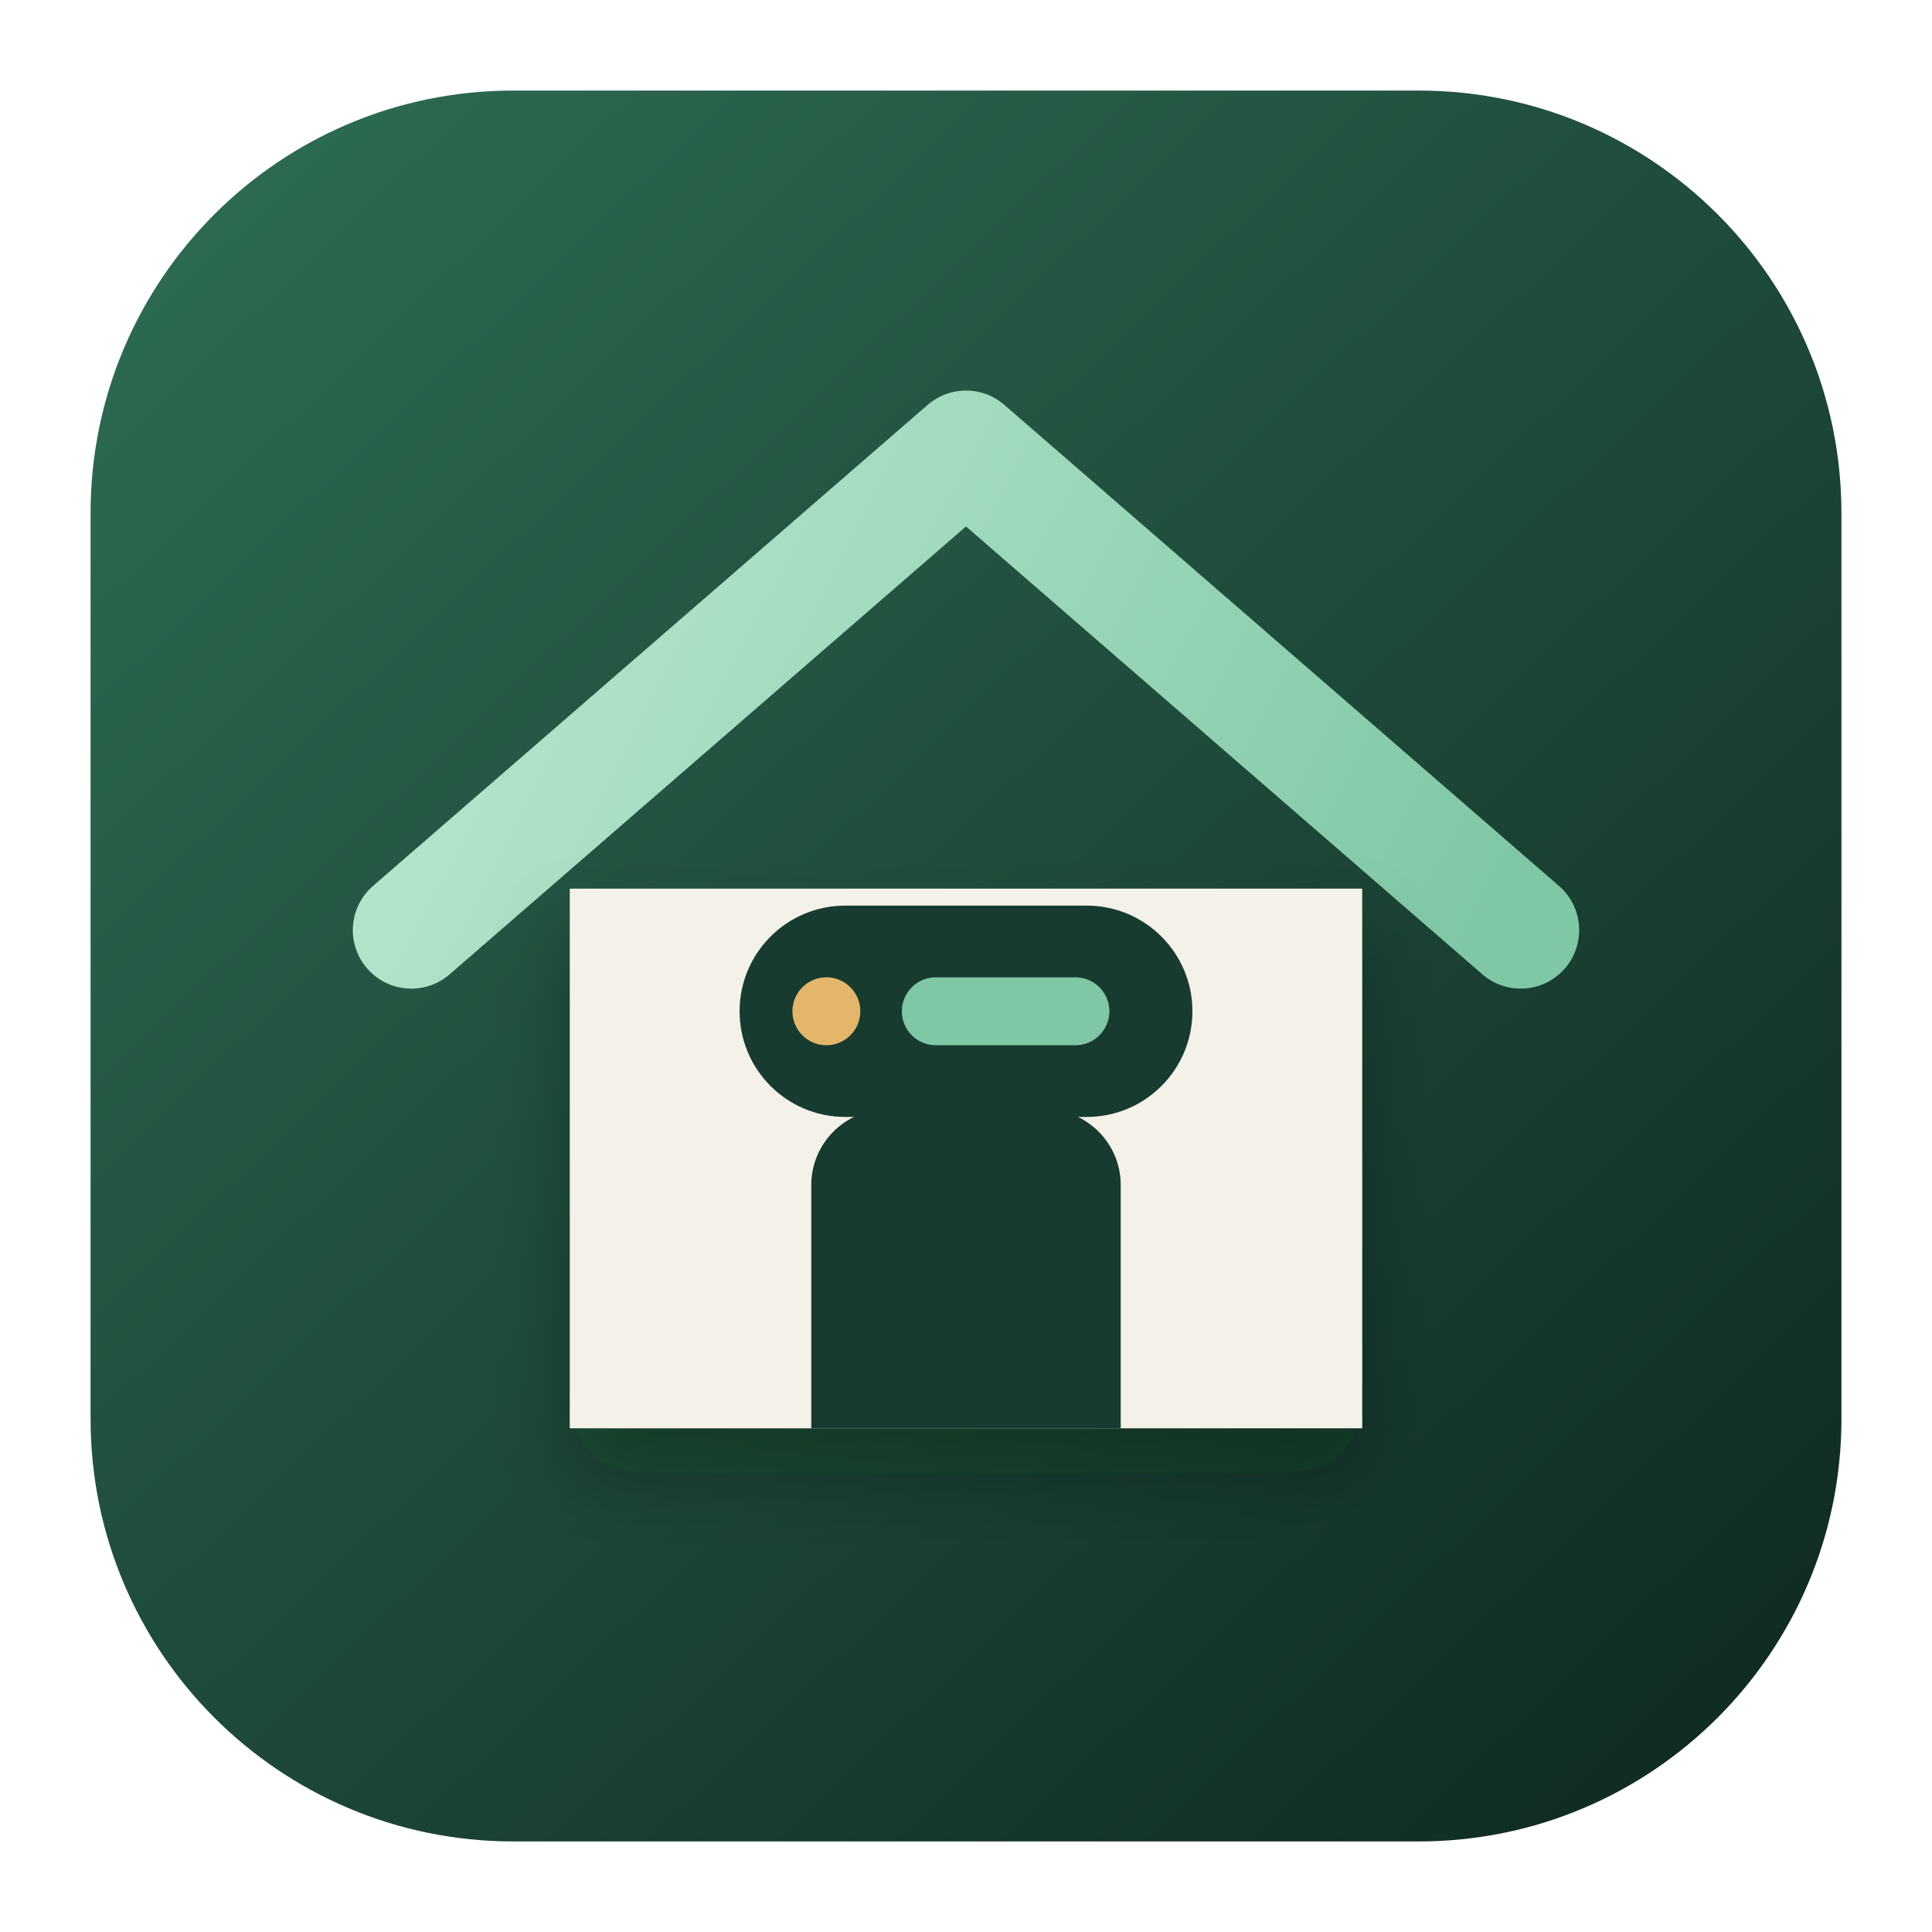
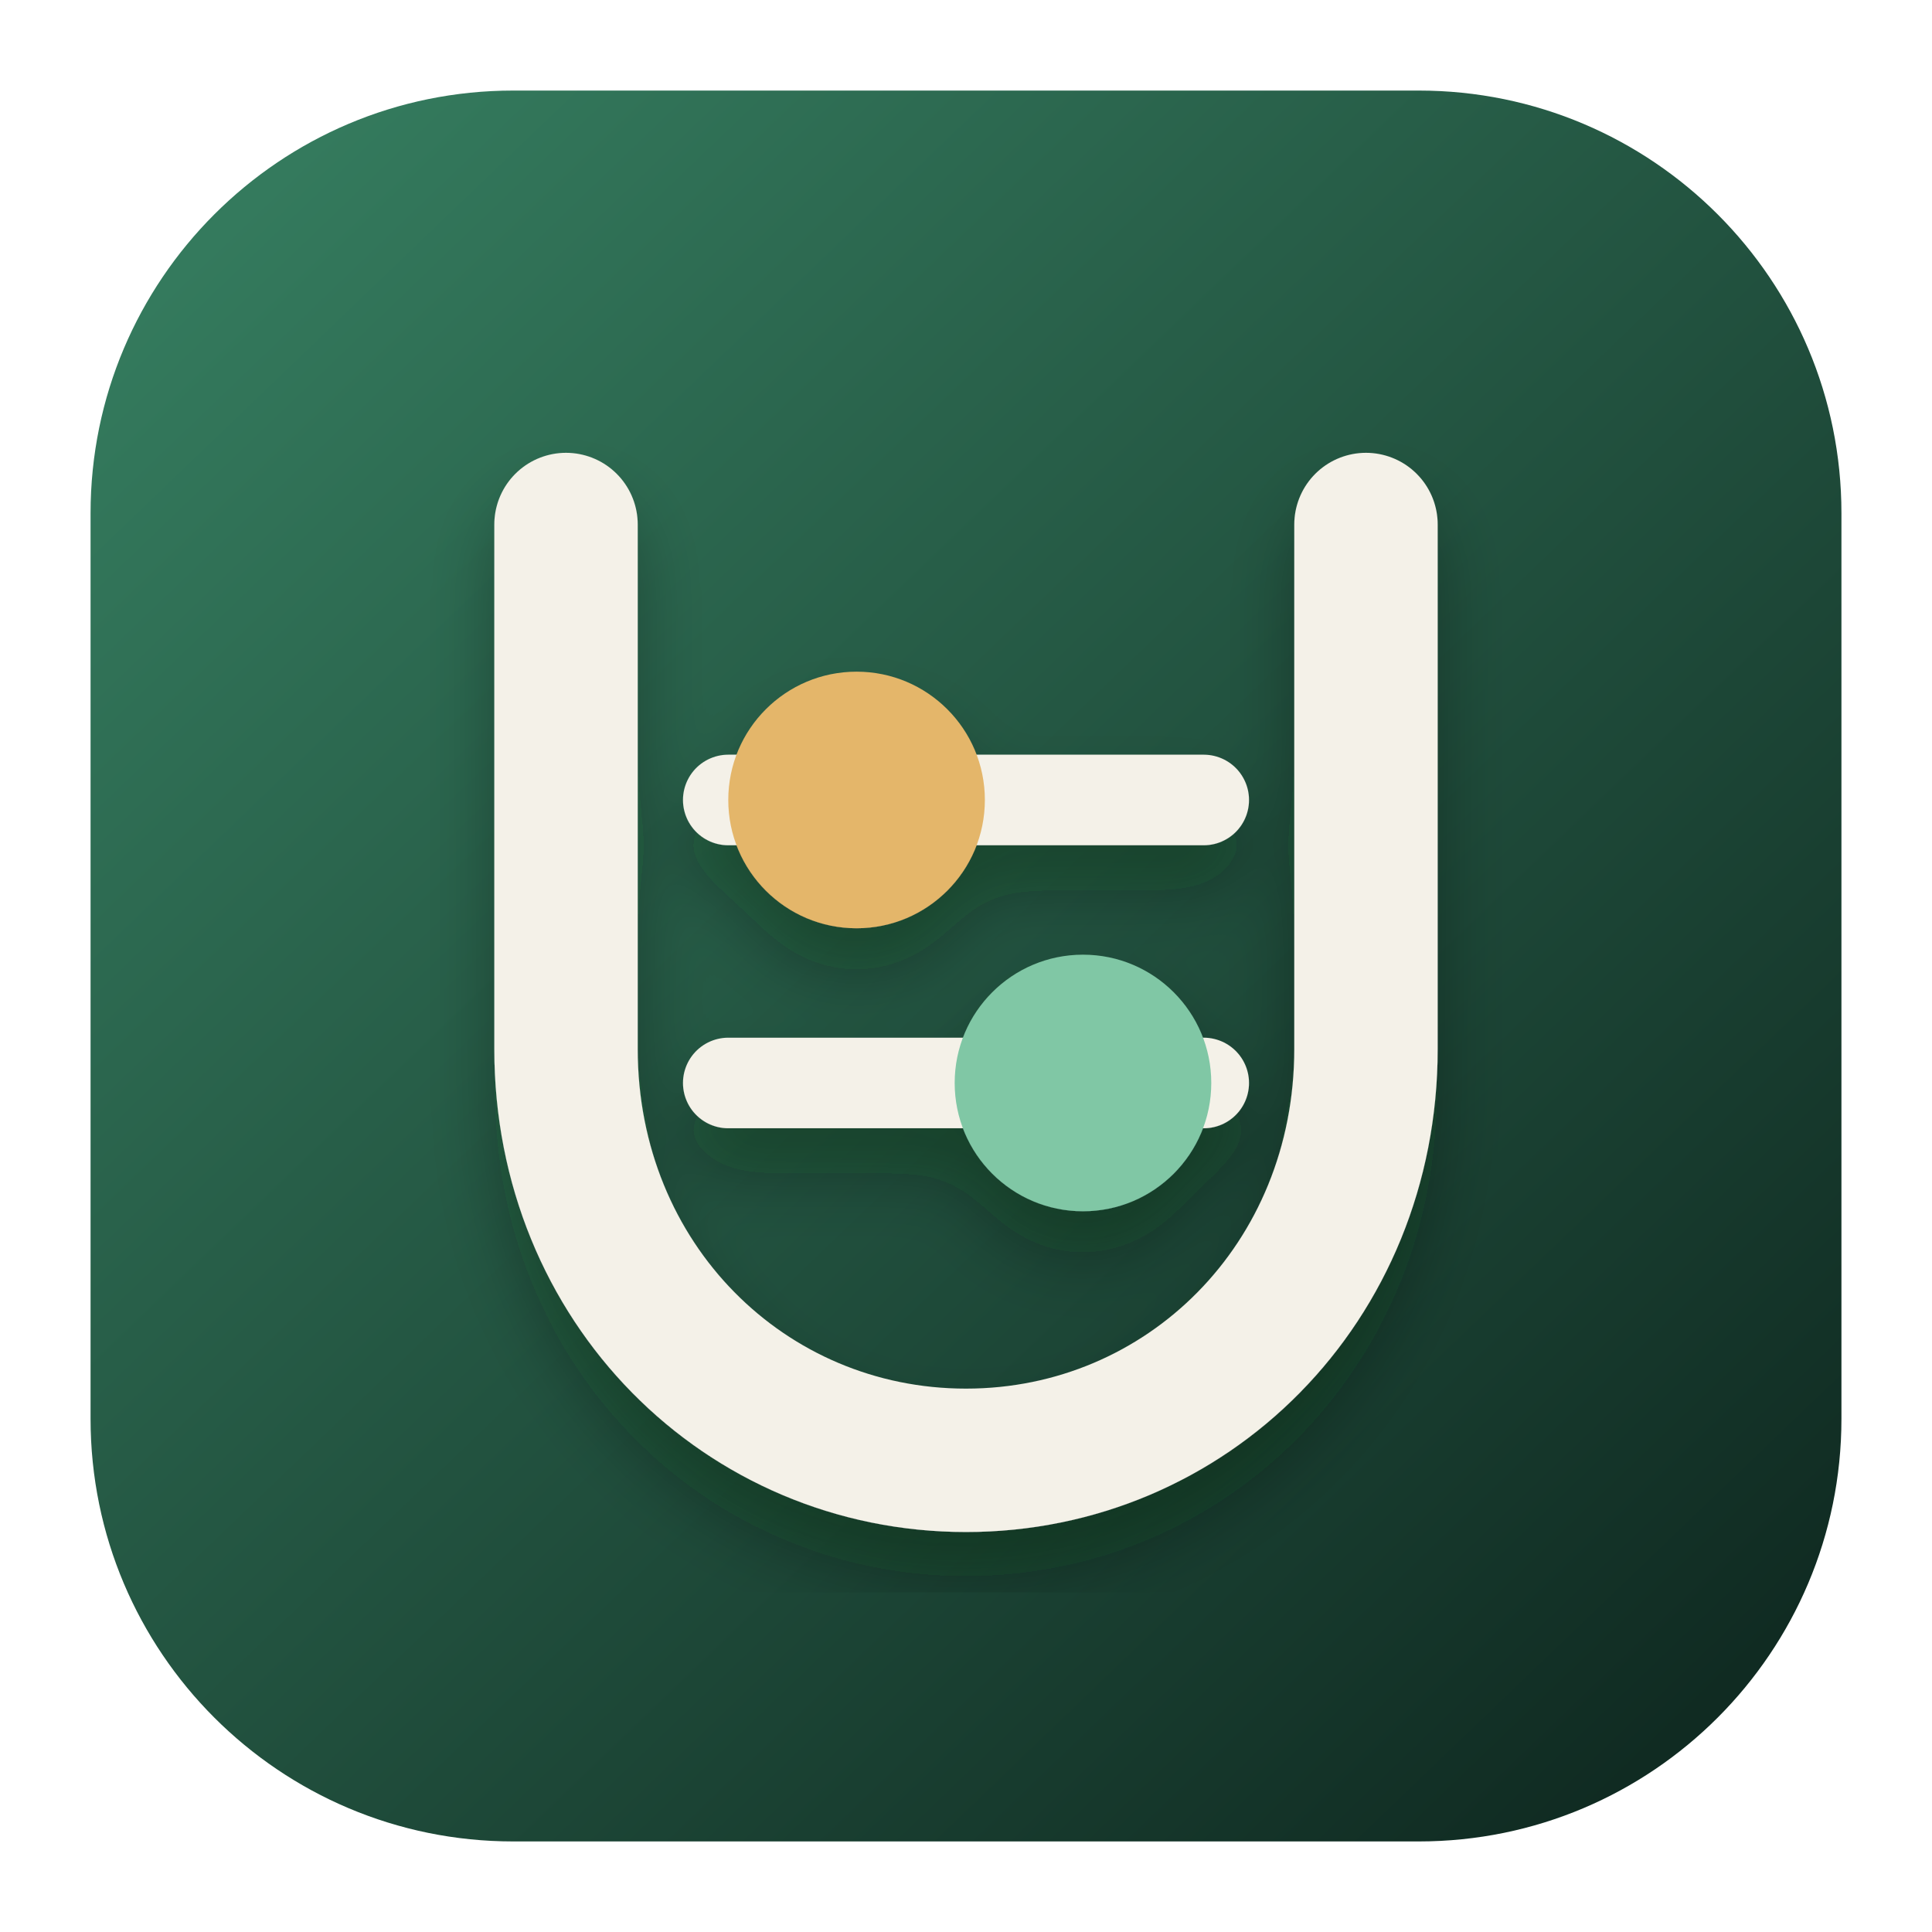
<svg xmlns="http://www.w3.org/2000/svg" width="1024" height="1024" viewBox="0 0 1024 1024">
  <defs>
-     <linearGradient id="background" x1="116" y1="96" x2="908" y2="928" gradientUnits="userSpaceOnUse">
-       <stop stop-color="#2C6A51" />
+     <linearGradient id="background" x1="128" y1="112" x2="896" y2="912" gradientUnits="userSpaceOnUse">
+       <stop stop-color="#347A5D" />
      <stop offset="1" stop-color="#102B22" />
    </linearGradient>
-     <linearGradient id="roof" x1="244" y1="228" x2="780" y2="504" gradientUnits="userSpaceOnUse">
-       <stop stop-color="#B9E8D0" />
-       <stop offset="1" stop-color="#80C7A5" />
-     </linearGradient>
-     <filter id="shadow" x="180" y="190" width="664" height="654" filterUnits="userSpaceOnUse">
-       <feDropShadow dx="0" dy="24" stdDeviation="20" flood-color="#07150F" flood-opacity=".28" />
+     <filter id="shadow" x="202" y="194" width="620" height="650" filterUnits="userSpaceOnUse">
+       <feDropShadow dx="0" dy="24" stdDeviation="18" flood-color="#07150F" flood-opacity=".3" />
    </filter>
  </defs>
  <rect x="48" y="48" width="928" height="928" rx="224" fill="url(#background)" />
-   <path d="M218 493 512 238l294 255" fill="none" stroke="url(#roof)" stroke-linecap="round" stroke-linejoin="round" stroke-width="62" />
-   <path d="M302 471v286h420V471" fill="#F4F1E8" filter="url(#shadow)" />
-   <path d="M430 757V628c0-22 18-40 40-40h84c22 0 40 18 40 40v129" fill="#173B2E" />
-   <rect x="392" y="480" width="240" height="112" rx="56" fill="#173B2E" />
-   <circle cx="438" cy="536" r="18" fill="#E4B66B" />
-   <rect x="478" y="518" width="110" height="36" rx="18" fill="#80C7A5" />
+   <g filter="url(#shadow)">
+     <path d="M300 278v278c0 124 95 218 212 218s212-94 212-218V278" fill="none" stroke="#F4F1E8" stroke-linecap="round" stroke-width="76" />
+     <path d="M386 424h252" fill="none" stroke="#F4F1E8" stroke-linecap="round" stroke-width="48" />
+     <circle cx="454" cy="424" r="68" fill="#E4B66B" />
+     <path d="M386 574h252" fill="none" stroke="#F4F1E8" stroke-linecap="round" stroke-width="48" />
+     <circle cx="574" cy="574" r="68" fill="#80C7A5" />
+   </g>
</svg>
